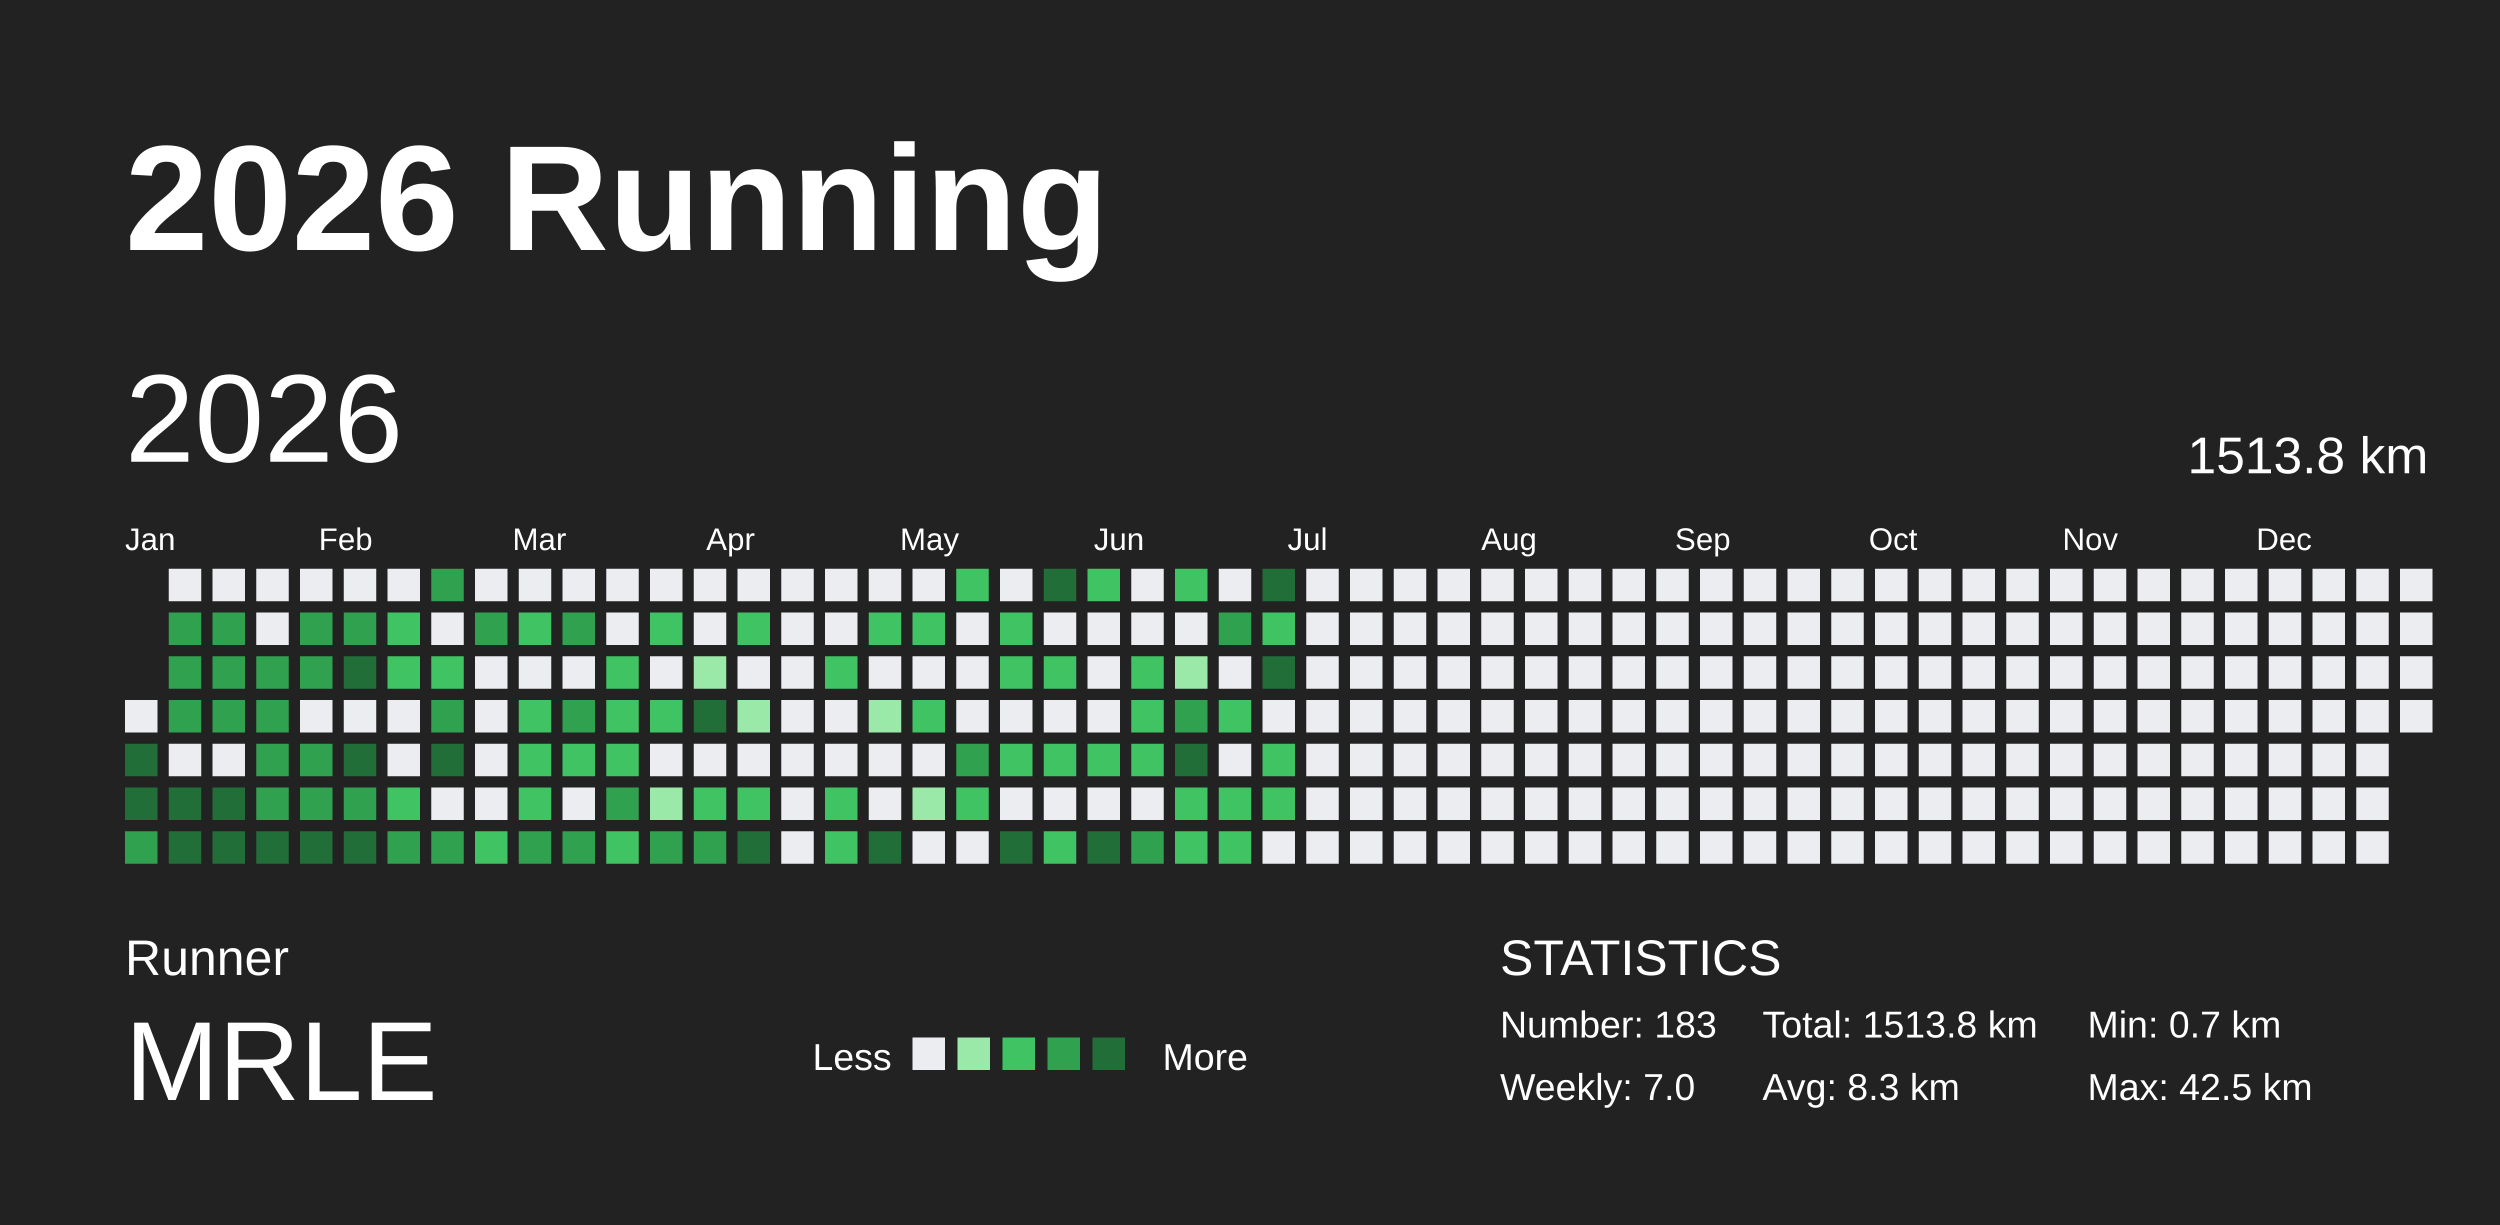
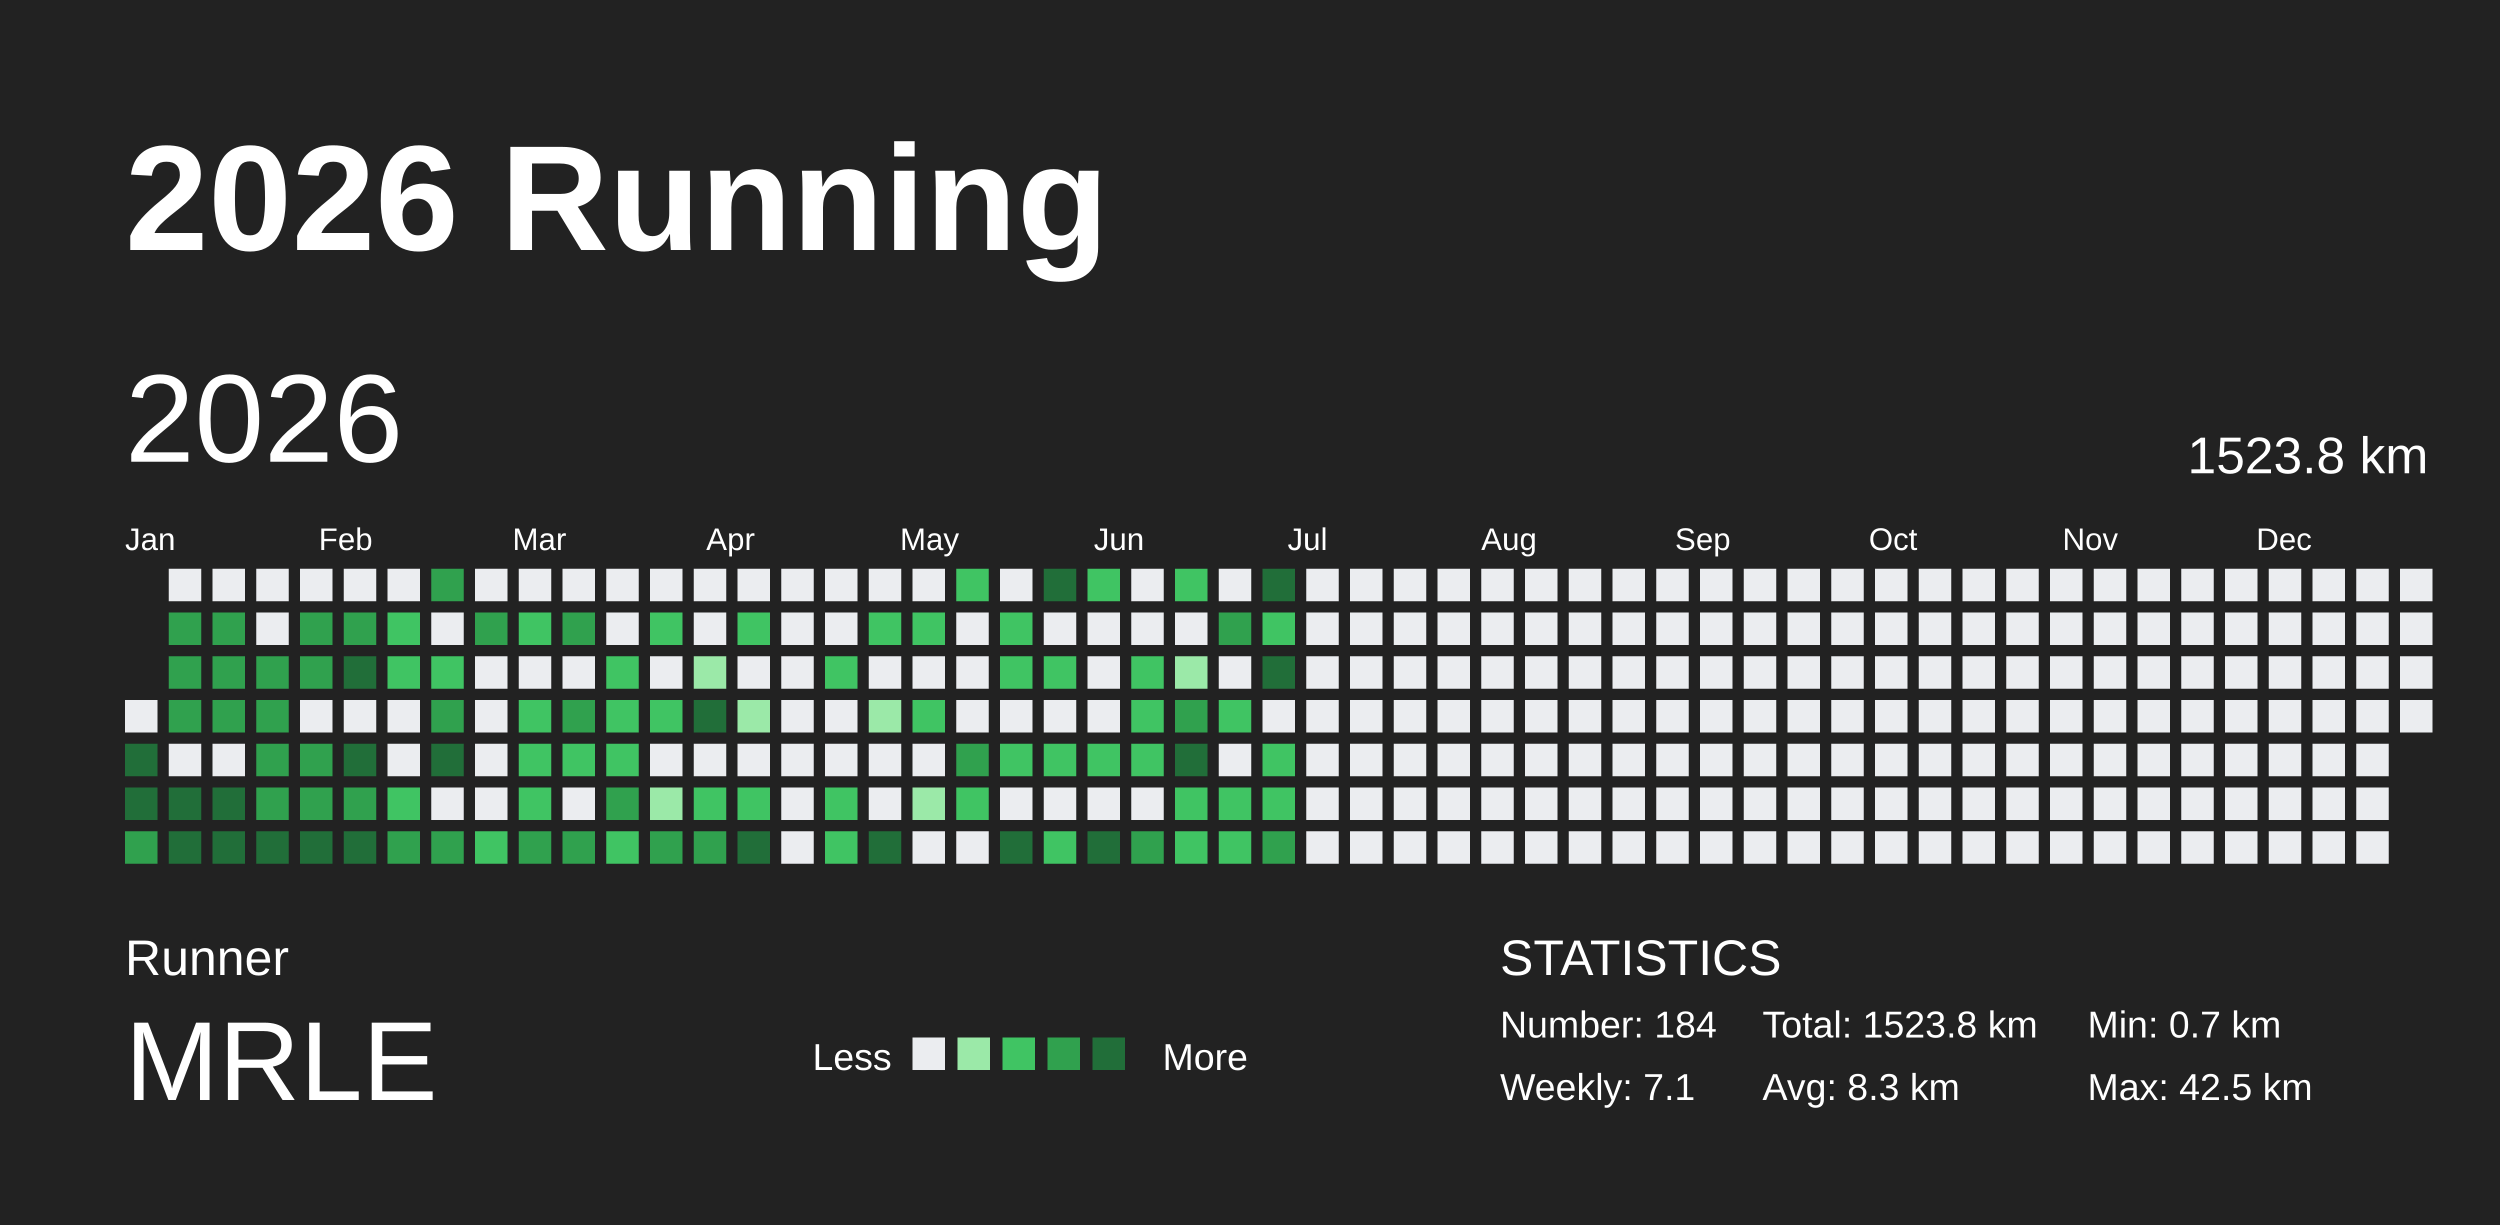
<svg xmlns="http://www.w3.org/2000/svg" baseProfile="full" height="98mm" version="1.1" viewBox="0,0,200,98" width="200mm">
  <defs />
  <rect fill="#222222" height="98" width="200" x="0" y="0" />
  <text fill="#FFFFFF" style="font-size:12px; font-family:Arial; font-weight:bold;" x="10" y="20">2026 Running</text>
  <text fill="#FFFFFF" style="font-size:4px; font-family:Arial" x="10" y="78">Runner</text>
  <text fill="#FFFFFF" style="font-size:9px; font-family:Arial" x="10" y="88">MRLE</text>
  <text fill="#FFFFFF" style="font-size:3px; font-family:Arial" x="65" y="85.6">Less</text>
  <rect fill="#ebedf0" height="2.6" width="2.6" x="73" y="83" />
  <rect fill="#9be9a8" height="2.6" width="2.6" x="76.6" y="83" />
  <rect fill="#40c463" height="2.6" width="2.6" x="80.2" y="83" />
  <rect fill="#30a14e" height="2.6" width="2.6" x="83.8" y="83" />
  <rect fill="#216e39" height="2.6" width="2.6" x="87.4" y="83" />
  <text fill="#FFFFFF" style="font-size:3px; font-family:Arial" x="93" y="85.6">More</text>
  <text fill="#FFFFFF" style="font-size:4px; font-family:Arial" x="120" y="78">STATISTICS</text>
-   <text fill="#FFFFFF" style="font-size:3px; font-family:Arial" x="120" y="83">Number: 183</text>
-   <text fill="#FFFFFF" style="font-size:3px; font-family:Arial" x="120" y="88">Weekly: 7.0</text>
-   <text fill="#FFFFFF" style="font-size:3px; font-family:Arial" x="141" y="83">Total: 1513.8 km</text>
+   <text fill="#FFFFFF" style="font-size:3px; font-family:Arial" x="120" y="83">Number: 184</text>
+   <text fill="#FFFFFF" style="font-size:3px; font-family:Arial" x="120" y="88">Weekly: 7.1</text>
+   <text fill="#FFFFFF" style="font-size:3px; font-family:Arial" x="141" y="83">Total: 1523.8 km</text>
  <text fill="#FFFFFF" style="font-size:3px; font-family:Arial" x="141" y="88">Avg: 8.3 km</text>
  <text fill="#FFFFFF" style="font-size:3px; font-family:Arial" x="167" y="83">Min: 0.7 km</text>
  <text fill="#FFFFFF" style="font-size:3px; font-family:Arial" x="167" y="88">Max: 42.5 km</text>
  <text dominant-baseline="hanging" fill="#FFFFFF" style="font-size:10.0px; font-family:Arial;" x="10" y="30">2026</text>
-   <text dominant-baseline="hanging" fill="#FFFFFF" style="font-size:4.125px; font-family:Arial;" x="175" y="35">1513.8 km</text>
+   <text dominant-baseline="hanging" fill="#FFFFFF" style="font-size:4.125px; font-family:Arial;" x="175" y="35">1523.8 km</text>
  <text fill="#FFFFFF" style="font-size:2.5px; font-family:Arial" x="10.0" y="44">Jan</text>
  <text fill="#FFFFFF" style="font-size:2.5px; font-family:Arial" x="25.5" y="44">Feb</text>
  <text fill="#FFFFFF" style="font-size:2.5px; font-family:Arial" x="41.0" y="44">Mar</text>
  <text fill="#FFFFFF" style="font-size:2.5px; font-family:Arial" x="56.5" y="44">Apr</text>
  <text fill="#FFFFFF" style="font-size:2.5px; font-family:Arial" x="72.0" y="44">May</text>
  <text fill="#FFFFFF" style="font-size:2.5px; font-family:Arial" x="87.5" y="44">Jun</text>
  <text fill="#FFFFFF" style="font-size:2.5px; font-family:Arial" x="103.0" y="44">Jul</text>
  <text fill="#FFFFFF" style="font-size:2.5px; font-family:Arial" x="118.5" y="44">Aug</text>
  <text fill="#FFFFFF" style="font-size:2.5px; font-family:Arial" x="134.0" y="44">Sep</text>
  <text fill="#FFFFFF" style="font-size:2.5px; font-family:Arial" x="149.5" y="44">Oct</text>
  <text fill="#FFFFFF" style="font-size:2.5px; font-family:Arial" x="165.0" y="44">Nov</text>
  <text fill="#FFFFFF" style="font-size:2.5px; font-family:Arial" x="180.5" y="44">Dec</text>
  <rect fill="#ebedf0" height="2.6" width="2.6" x="10.0" y="56.0" />
  <rect fill="#216e39" height="2.6" width="2.6" x="10.0" y="59.5" />
  <rect fill="#216e39" height="2.6" width="2.6" x="10.0" y="63.0" />
  <rect fill="#30a14e" height="2.6" width="2.6" x="10.0" y="66.5" />
  <rect fill="#ebedf0" height="2.6" width="2.6" x="13.5" y="45.5" />
  <rect fill="#30a14e" height="2.6" width="2.6" x="13.5" y="49.0" />
  <rect fill="#30a14e" height="2.6" width="2.6" x="13.5" y="52.5" />
  <rect fill="#30a14e" height="2.6" width="2.6" x="13.5" y="56.0" />
  <rect fill="#ebedf0" height="2.6" width="2.6" x="13.5" y="59.5" />
  <rect fill="#216e39" height="2.6" width="2.6" x="13.5" y="63.0" />
  <rect fill="#216e39" height="2.6" width="2.6" x="13.5" y="66.5" />
  <rect fill="#ebedf0" height="2.6" width="2.6" x="17.0" y="45.5" />
  <rect fill="#30a14e" height="2.6" width="2.6" x="17.0" y="49.0" />
  <rect fill="#30a14e" height="2.6" width="2.6" x="17.0" y="52.5" />
  <rect fill="#30a14e" height="2.6" width="2.6" x="17.0" y="56.0" />
  <rect fill="#ebedf0" height="2.6" width="2.6" x="17.0" y="59.5" />
  <rect fill="#216e39" height="2.6" width="2.6" x="17.0" y="63.0" />
  <rect fill="#216e39" height="2.6" width="2.6" x="17.0" y="66.5" />
  <rect fill="#ebedf0" height="2.6" width="2.6" x="20.5" y="45.5" />
  <rect fill="#ebedf0" height="2.6" width="2.6" x="20.5" y="49.0" />
  <rect fill="#30a14e" height="2.6" width="2.6" x="20.5" y="52.5" />
  <rect fill="#30a14e" height="2.6" width="2.6" x="20.5" y="56.0" />
  <rect fill="#30a14e" height="2.6" width="2.6" x="20.5" y="59.5" />
  <rect fill="#30a14e" height="2.6" width="2.6" x="20.5" y="63.0" />
  <rect fill="#216e39" height="2.6" width="2.6" x="20.5" y="66.5" />
  <rect fill="#ebedf0" height="2.6" width="2.6" x="24.0" y="45.5" />
  <rect fill="#30a14e" height="2.6" width="2.6" x="24.0" y="49.0" />
  <rect fill="#30a14e" height="2.6" width="2.6" x="24.0" y="52.5" />
  <rect fill="#ebedf0" height="2.6" width="2.6" x="24.0" y="56.0" />
  <rect fill="#30a14e" height="2.6" width="2.6" x="24.0" y="59.5" />
  <rect fill="#30a14e" height="2.6" width="2.6" x="24.0" y="63.0" />
  <rect fill="#216e39" height="2.6" width="2.6" x="24.0" y="66.5" />
  <rect fill="#ebedf0" height="2.6" width="2.6" x="27.5" y="45.5" />
  <rect fill="#30a14e" height="2.6" width="2.6" x="27.5" y="49.0" />
  <rect fill="#216e39" height="2.6" width="2.6" x="27.5" y="52.5" />
  <rect fill="#ebedf0" height="2.6" width="2.6" x="27.5" y="56.0" />
  <rect fill="#216e39" height="2.6" width="2.6" x="27.5" y="59.5" />
  <rect fill="#30a14e" height="2.6" width="2.6" x="27.5" y="63.0" />
  <rect fill="#216e39" height="2.6" width="2.6" x="27.5" y="66.5" />
  <rect fill="#ebedf0" height="2.6" width="2.6" x="31.0" y="45.5" />
  <rect fill="#40c463" height="2.6" width="2.6" x="31.0" y="49.0" />
  <rect fill="#40c463" height="2.6" width="2.6" x="31.0" y="52.5" />
  <rect fill="#ebedf0" height="2.6" width="2.6" x="31.0" y="56.0" />
  <rect fill="#ebedf0" height="2.6" width="2.6" x="31.0" y="59.5" />
  <rect fill="#40c463" height="2.6" width="2.6" x="31.0" y="63.0" />
  <rect fill="#30a14e" height="2.6" width="2.6" x="31.0" y="66.5" />
  <rect fill="#30a14e" height="2.6" width="2.6" x="34.5" y="45.5" />
  <rect fill="#ebedf0" height="2.6" width="2.6" x="34.5" y="49.0" />
  <rect fill="#40c463" height="2.6" width="2.6" x="34.5" y="52.5" />
  <rect fill="#30a14e" height="2.6" width="2.6" x="34.5" y="56.0" />
  <rect fill="#216e39" height="2.6" width="2.6" x="34.5" y="59.5" />
  <rect fill="#ebedf0" height="2.6" width="2.6" x="34.5" y="63.0" />
  <rect fill="#30a14e" height="2.6" width="2.6" x="34.5" y="66.5" />
  <rect fill="#ebedf0" height="2.6" width="2.6" x="38.0" y="45.5" />
  <rect fill="#30a14e" height="2.6" width="2.6" x="38.0" y="49.0" />
  <rect fill="#ebedf0" height="2.6" width="2.6" x="38.0" y="52.5" />
  <rect fill="#ebedf0" height="2.6" width="2.6" x="38.0" y="56.0" />
  <rect fill="#ebedf0" height="2.6" width="2.6" x="38.0" y="59.5" />
  <rect fill="#ebedf0" height="2.6" width="2.6" x="38.0" y="63.0" />
  <rect fill="#40c463" height="2.6" width="2.6" x="38.0" y="66.5" />
  <rect fill="#ebedf0" height="2.6" width="2.6" x="41.5" y="45.5" />
  <rect fill="#40c463" height="2.6" width="2.6" x="41.5" y="49.0" />
  <rect fill="#ebedf0" height="2.6" width="2.6" x="41.5" y="52.5" />
  <rect fill="#40c463" height="2.6" width="2.6" x="41.5" y="56.0" />
  <rect fill="#40c463" height="2.6" width="2.6" x="41.5" y="59.5" />
  <rect fill="#40c463" height="2.6" width="2.6" x="41.5" y="63.0" />
  <rect fill="#30a14e" height="2.6" width="2.6" x="41.5" y="66.5" />
  <rect fill="#ebedf0" height="2.6" width="2.6" x="45.0" y="45.5" />
  <rect fill="#30a14e" height="2.6" width="2.6" x="45.0" y="49.0" />
  <rect fill="#ebedf0" height="2.6" width="2.6" x="45.0" y="52.5" />
  <rect fill="#30a14e" height="2.6" width="2.6" x="45.0" y="56.0" />
  <rect fill="#40c463" height="2.6" width="2.6" x="45.0" y="59.5" />
  <rect fill="#ebedf0" height="2.6" width="2.6" x="45.0" y="63.0" />
  <rect fill="#30a14e" height="2.6" width="2.6" x="45.0" y="66.5" />
  <rect fill="#ebedf0" height="2.6" width="2.6" x="48.5" y="45.5" />
  <rect fill="#ebedf0" height="2.6" width="2.6" x="48.5" y="49.0" />
  <rect fill="#40c463" height="2.6" width="2.6" x="48.5" y="52.5" />
  <rect fill="#40c463" height="2.6" width="2.6" x="48.5" y="56.0" />
  <rect fill="#40c463" height="2.6" width="2.6" x="48.5" y="59.5" />
  <rect fill="#30a14e" height="2.6" width="2.6" x="48.5" y="63.0" />
  <rect fill="#40c463" height="2.6" width="2.6" x="48.5" y="66.5" />
  <rect fill="#ebedf0" height="2.6" width="2.6" x="52.0" y="45.5" />
  <rect fill="#40c463" height="2.6" width="2.6" x="52.0" y="49.0" />
  <rect fill="#ebedf0" height="2.6" width="2.6" x="52.0" y="52.5" />
  <rect fill="#40c463" height="2.6" width="2.6" x="52.0" y="56.0" />
  <rect fill="#ebedf0" height="2.6" width="2.6" x="52.0" y="59.5" />
  <rect fill="#9be9a8" height="2.6" width="2.6" x="52.0" y="63.0" />
  <rect fill="#30a14e" height="2.6" width="2.6" x="52.0" y="66.5" />
  <rect fill="#ebedf0" height="2.6" width="2.6" x="55.5" y="45.5" />
  <rect fill="#ebedf0" height="2.6" width="2.6" x="55.5" y="49.0" />
  <rect fill="#9be9a8" height="2.6" width="2.6" x="55.5" y="52.5" />
  <rect fill="#216e39" height="2.6" width="2.6" x="55.5" y="56.0" />
  <rect fill="#ebedf0" height="2.6" width="2.6" x="55.5" y="59.5" />
  <rect fill="#40c463" height="2.6" width="2.6" x="55.5" y="63.0" />
  <rect fill="#30a14e" height="2.6" width="2.6" x="55.5" y="66.5" />
  <rect fill="#ebedf0" height="2.6" width="2.6" x="59.0" y="45.5" />
  <rect fill="#40c463" height="2.6" width="2.6" x="59.0" y="49.0" />
  <rect fill="#ebedf0" height="2.6" width="2.6" x="59.0" y="52.5" />
  <rect fill="#9be9a8" height="2.6" width="2.6" x="59.0" y="56.0" />
  <rect fill="#ebedf0" height="2.6" width="2.6" x="59.0" y="59.5" />
  <rect fill="#40c463" height="2.6" width="2.6" x="59.0" y="63.0" />
  <rect fill="#216e39" height="2.6" width="2.6" x="59.0" y="66.5" />
  <rect fill="#ebedf0" height="2.6" width="2.6" x="62.5" y="45.5" />
  <rect fill="#ebedf0" height="2.6" width="2.6" x="62.5" y="49.0" />
  <rect fill="#ebedf0" height="2.6" width="2.6" x="62.5" y="52.5" />
  <rect fill="#ebedf0" height="2.6" width="2.6" x="62.5" y="56.0" />
  <rect fill="#ebedf0" height="2.6" width="2.6" x="62.5" y="59.5" />
  <rect fill="#ebedf0" height="2.6" width="2.6" x="62.5" y="63.0" />
  <rect fill="#ebedf0" height="2.6" width="2.6" x="62.5" y="66.5" />
  <rect fill="#ebedf0" height="2.6" width="2.6" x="66.0" y="45.5" />
  <rect fill="#ebedf0" height="2.6" width="2.6" x="66.0" y="49.0" />
  <rect fill="#40c463" height="2.6" width="2.6" x="66.0" y="52.5" />
  <rect fill="#ebedf0" height="2.6" width="2.6" x="66.0" y="56.0" />
  <rect fill="#ebedf0" height="2.6" width="2.6" x="66.0" y="59.5" />
  <rect fill="#40c463" height="2.6" width="2.6" x="66.0" y="63.0" />
  <rect fill="#40c463" height="2.6" width="2.6" x="66.0" y="66.5" />
  <rect fill="#ebedf0" height="2.6" width="2.6" x="69.5" y="45.5" />
  <rect fill="#40c463" height="2.6" width="2.6" x="69.5" y="49.0" />
  <rect fill="#ebedf0" height="2.6" width="2.6" x="69.5" y="52.5" />
  <rect fill="#9be9a8" height="2.6" width="2.6" x="69.5" y="56.0" />
  <rect fill="#ebedf0" height="2.6" width="2.6" x="69.5" y="59.5" />
  <rect fill="#ebedf0" height="2.6" width="2.6" x="69.5" y="63.0" />
  <rect fill="#216e39" height="2.6" width="2.6" x="69.5" y="66.5" />
  <rect fill="#ebedf0" height="2.6" width="2.6" x="73.0" y="45.5" />
  <rect fill="#40c463" height="2.6" width="2.6" x="73.0" y="49.0" />
  <rect fill="#ebedf0" height="2.6" width="2.6" x="73.0" y="52.5" />
  <rect fill="#40c463" height="2.6" width="2.6" x="73.0" y="56.0" />
  <rect fill="#ebedf0" height="2.6" width="2.6" x="73.0" y="59.5" />
  <rect fill="#9be9a8" height="2.6" width="2.6" x="73.0" y="63.0" />
  <rect fill="#ebedf0" height="2.6" width="2.6" x="73.0" y="66.5" />
  <rect fill="#40c463" height="2.6" width="2.6" x="76.5" y="45.5" />
  <rect fill="#ebedf0" height="2.6" width="2.6" x="76.5" y="49.0" />
  <rect fill="#ebedf0" height="2.6" width="2.6" x="76.5" y="52.5" />
  <rect fill="#ebedf0" height="2.6" width="2.6" x="76.5" y="56.0" />
  <rect fill="#30a14e" height="2.6" width="2.6" x="76.5" y="59.5" />
  <rect fill="#40c463" height="2.6" width="2.6" x="76.5" y="63.0" />
  <rect fill="#ebedf0" height="2.6" width="2.6" x="76.5" y="66.5" />
  <rect fill="#ebedf0" height="2.6" width="2.6" x="80.0" y="45.5" />
  <rect fill="#40c463" height="2.6" width="2.6" x="80.0" y="49.0" />
  <rect fill="#40c463" height="2.6" width="2.6" x="80.0" y="52.5" />
  <rect fill="#ebedf0" height="2.6" width="2.6" x="80.0" y="56.0" />
  <rect fill="#40c463" height="2.6" width="2.6" x="80.0" y="59.5" />
  <rect fill="#ebedf0" height="2.6" width="2.6" x="80.0" y="63.0" />
  <rect fill="#216e39" height="2.6" width="2.6" x="80.0" y="66.5" />
  <rect fill="#216e39" height="2.6" width="2.6" x="83.5" y="45.5" />
  <rect fill="#ebedf0" height="2.6" width="2.6" x="83.5" y="49.0" />
  <rect fill="#40c463" height="2.6" width="2.6" x="83.5" y="52.5" />
  <rect fill="#ebedf0" height="2.6" width="2.6" x="83.5" y="56.0" />
  <rect fill="#40c463" height="2.6" width="2.6" x="83.5" y="59.5" />
  <rect fill="#ebedf0" height="2.6" width="2.6" x="83.5" y="63.0" />
  <rect fill="#40c463" height="2.6" width="2.6" x="83.5" y="66.5" />
  <rect fill="#40c463" height="2.6" width="2.6" x="87.0" y="45.5" />
  <rect fill="#ebedf0" height="2.6" width="2.6" x="87.0" y="49.0" />
  <rect fill="#ebedf0" height="2.6" width="2.6" x="87.0" y="52.5" />
  <rect fill="#ebedf0" height="2.6" width="2.6" x="87.0" y="56.0" />
  <rect fill="#40c463" height="2.6" width="2.6" x="87.0" y="59.5" />
  <rect fill="#ebedf0" height="2.6" width="2.6" x="87.0" y="63.0" />
  <rect fill="#216e39" height="2.6" width="2.6" x="87.0" y="66.5" />
  <rect fill="#ebedf0" height="2.6" width="2.6" x="90.5" y="45.5" />
  <rect fill="#ebedf0" height="2.6" width="2.6" x="90.5" y="49.0" />
  <rect fill="#40c463" height="2.6" width="2.6" x="90.5" y="52.5" />
  <rect fill="#40c463" height="2.6" width="2.6" x="90.5" y="56.0" />
  <rect fill="#40c463" height="2.6" width="2.6" x="90.5" y="59.5" />
  <rect fill="#ebedf0" height="2.6" width="2.6" x="90.5" y="63.0" />
  <rect fill="#30a14e" height="2.6" width="2.6" x="90.5" y="66.5" />
  <rect fill="#40c463" height="2.6" width="2.6" x="94.0" y="45.5" />
  <rect fill="#ebedf0" height="2.6" width="2.6" x="94.0" y="49.0" />
  <rect fill="#9be9a8" height="2.6" width="2.6" x="94.0" y="52.5" />
  <rect fill="#30a14e" height="2.6" width="2.6" x="94.0" y="56.0" />
  <rect fill="#216e39" height="2.6" width="2.6" x="94.0" y="59.5" />
  <rect fill="#40c463" height="2.6" width="2.6" x="94.0" y="63.0" />
  <rect fill="#40c463" height="2.6" width="2.6" x="94.0" y="66.5" />
  <rect fill="#ebedf0" height="2.6" width="2.6" x="97.5" y="45.5" />
  <rect fill="#30a14e" height="2.6" width="2.6" x="97.5" y="49.0" />
  <rect fill="#ebedf0" height="2.6" width="2.6" x="97.5" y="52.5" />
  <rect fill="#40c463" height="2.6" width="2.6" x="97.5" y="56.0" />
  <rect fill="#ebedf0" height="2.6" width="2.6" x="97.5" y="59.5" />
  <rect fill="#40c463" height="2.6" width="2.6" x="97.5" y="63.0" />
  <rect fill="#40c463" height="2.6" width="2.6" x="97.5" y="66.5" />
  <rect fill="#216e39" height="2.6" width="2.6" x="101.0" y="45.5" />
  <rect fill="#40c463" height="2.6" width="2.6" x="101.0" y="49.0" />
  <rect fill="#216e39" height="2.6" width="2.6" x="101.0" y="52.5" />
  <rect fill="#ebedf0" height="2.6" width="2.6" x="101.0" y="56.0" />
  <rect fill="#40c463" height="2.6" width="2.6" x="101.0" y="59.5" />
  <rect fill="#40c463" height="2.6" width="2.6" x="101.0" y="63.0" />
-   <rect fill="#ebedf0" height="2.6" width="2.6" x="101.0" y="66.5" />
+   <rect fill="#30a14e" height="2.6" width="2.6" x="101.0" y="66.5" />
  <rect fill="#ebedf0" height="2.6" width="2.6" x="104.5" y="45.5" />
  <rect fill="#ebedf0" height="2.6" width="2.6" x="104.5" y="49.0" />
  <rect fill="#ebedf0" height="2.6" width="2.6" x="104.5" y="52.5" />
  <rect fill="#ebedf0" height="2.6" width="2.6" x="104.5" y="56.0" />
  <rect fill="#ebedf0" height="2.6" width="2.6" x="104.5" y="59.5" />
  <rect fill="#ebedf0" height="2.6" width="2.6" x="104.5" y="63.0" />
  <rect fill="#ebedf0" height="2.6" width="2.6" x="104.5" y="66.5" />
  <rect fill="#ebedf0" height="2.6" width="2.6" x="108.0" y="45.5" />
  <rect fill="#ebedf0" height="2.6" width="2.6" x="108.0" y="49.0" />
  <rect fill="#ebedf0" height="2.6" width="2.6" x="108.0" y="52.5" />
  <rect fill="#ebedf0" height="2.6" width="2.6" x="108.0" y="56.0" />
  <rect fill="#ebedf0" height="2.6" width="2.6" x="108.0" y="59.5" />
  <rect fill="#ebedf0" height="2.6" width="2.6" x="108.0" y="63.0" />
  <rect fill="#ebedf0" height="2.6" width="2.6" x="108.0" y="66.5" />
  <rect fill="#ebedf0" height="2.6" width="2.6" x="111.5" y="45.5" />
  <rect fill="#ebedf0" height="2.6" width="2.6" x="111.5" y="49.0" />
  <rect fill="#ebedf0" height="2.6" width="2.6" x="111.5" y="52.5" />
  <rect fill="#ebedf0" height="2.6" width="2.6" x="111.5" y="56.0" />
  <rect fill="#ebedf0" height="2.6" width="2.6" x="111.5" y="59.5" />
  <rect fill="#ebedf0" height="2.6" width="2.6" x="111.5" y="63.0" />
  <rect fill="#ebedf0" height="2.6" width="2.6" x="111.5" y="66.5" />
  <rect fill="#ebedf0" height="2.6" width="2.6" x="115.0" y="45.5" />
  <rect fill="#ebedf0" height="2.6" width="2.6" x="115.0" y="49.0" />
  <rect fill="#ebedf0" height="2.6" width="2.6" x="115.0" y="52.5" />
  <rect fill="#ebedf0" height="2.6" width="2.6" x="115.0" y="56.0" />
  <rect fill="#ebedf0" height="2.6" width="2.6" x="115.0" y="59.5" />
  <rect fill="#ebedf0" height="2.6" width="2.6" x="115.0" y="63.0" />
  <rect fill="#ebedf0" height="2.6" width="2.6" x="115.0" y="66.5" />
  <rect fill="#ebedf0" height="2.6" width="2.6" x="118.5" y="45.5" />
  <rect fill="#ebedf0" height="2.6" width="2.6" x="118.5" y="49.0" />
  <rect fill="#ebedf0" height="2.6" width="2.6" x="118.5" y="52.5" />
  <rect fill="#ebedf0" height="2.6" width="2.6" x="118.5" y="56.0" />
  <rect fill="#ebedf0" height="2.6" width="2.6" x="118.5" y="59.5" />
  <rect fill="#ebedf0" height="2.6" width="2.6" x="118.5" y="63.0" />
  <rect fill="#ebedf0" height="2.6" width="2.6" x="118.5" y="66.5" />
  <rect fill="#ebedf0" height="2.6" width="2.6" x="122.0" y="45.5" />
  <rect fill="#ebedf0" height="2.6" width="2.6" x="122.0" y="49.0" />
  <rect fill="#ebedf0" height="2.6" width="2.6" x="122.0" y="52.5" />
  <rect fill="#ebedf0" height="2.6" width="2.6" x="122.0" y="56.0" />
  <rect fill="#ebedf0" height="2.6" width="2.6" x="122.0" y="59.5" />
  <rect fill="#ebedf0" height="2.6" width="2.6" x="122.0" y="63.0" />
  <rect fill="#ebedf0" height="2.6" width="2.6" x="122.0" y="66.5" />
  <rect fill="#ebedf0" height="2.6" width="2.6" x="125.5" y="45.5" />
  <rect fill="#ebedf0" height="2.6" width="2.6" x="125.5" y="49.0" />
  <rect fill="#ebedf0" height="2.6" width="2.6" x="125.5" y="52.5" />
  <rect fill="#ebedf0" height="2.6" width="2.6" x="125.5" y="56.0" />
  <rect fill="#ebedf0" height="2.6" width="2.6" x="125.5" y="59.5" />
  <rect fill="#ebedf0" height="2.6" width="2.6" x="125.5" y="63.0" />
  <rect fill="#ebedf0" height="2.6" width="2.6" x="125.5" y="66.5" />
  <rect fill="#ebedf0" height="2.6" width="2.6" x="129.0" y="45.5" />
  <rect fill="#ebedf0" height="2.6" width="2.6" x="129.0" y="49.0" />
  <rect fill="#ebedf0" height="2.6" width="2.6" x="129.0" y="52.5" />
  <rect fill="#ebedf0" height="2.6" width="2.6" x="129.0" y="56.0" />
  <rect fill="#ebedf0" height="2.6" width="2.6" x="129.0" y="59.5" />
  <rect fill="#ebedf0" height="2.6" width="2.6" x="129.0" y="63.0" />
  <rect fill="#ebedf0" height="2.6" width="2.6" x="129.0" y="66.5" />
  <rect fill="#ebedf0" height="2.6" width="2.6" x="132.5" y="45.5" />
  <rect fill="#ebedf0" height="2.6" width="2.6" x="132.5" y="49.0" />
  <rect fill="#ebedf0" height="2.6" width="2.6" x="132.5" y="52.5" />
  <rect fill="#ebedf0" height="2.6" width="2.6" x="132.5" y="56.0" />
  <rect fill="#ebedf0" height="2.6" width="2.6" x="132.5" y="59.5" />
  <rect fill="#ebedf0" height="2.6" width="2.6" x="132.5" y="63.0" />
  <rect fill="#ebedf0" height="2.6" width="2.6" x="132.5" y="66.5" />
  <rect fill="#ebedf0" height="2.6" width="2.6" x="136.0" y="45.5" />
  <rect fill="#ebedf0" height="2.6" width="2.6" x="136.0" y="49.0" />
  <rect fill="#ebedf0" height="2.6" width="2.6" x="136.0" y="52.5" />
  <rect fill="#ebedf0" height="2.6" width="2.6" x="136.0" y="56.0" />
  <rect fill="#ebedf0" height="2.6" width="2.6" x="136.0" y="59.5" />
  <rect fill="#ebedf0" height="2.6" width="2.6" x="136.0" y="63.0" />
  <rect fill="#ebedf0" height="2.6" width="2.6" x="136.0" y="66.5" />
  <rect fill="#ebedf0" height="2.6" width="2.6" x="139.5" y="45.5" />
  <rect fill="#ebedf0" height="2.6" width="2.6" x="139.5" y="49.0" />
  <rect fill="#ebedf0" height="2.6" width="2.6" x="139.5" y="52.5" />
  <rect fill="#ebedf0" height="2.6" width="2.6" x="139.5" y="56.0" />
  <rect fill="#ebedf0" height="2.6" width="2.6" x="139.5" y="59.5" />
  <rect fill="#ebedf0" height="2.6" width="2.6" x="139.5" y="63.0" />
  <rect fill="#ebedf0" height="2.6" width="2.6" x="139.5" y="66.5" />
  <rect fill="#ebedf0" height="2.6" width="2.6" x="143.0" y="45.5" />
  <rect fill="#ebedf0" height="2.6" width="2.6" x="143.0" y="49.0" />
  <rect fill="#ebedf0" height="2.6" width="2.6" x="143.0" y="52.5" />
  <rect fill="#ebedf0" height="2.6" width="2.6" x="143.0" y="56.0" />
  <rect fill="#ebedf0" height="2.6" width="2.6" x="143.0" y="59.5" />
  <rect fill="#ebedf0" height="2.6" width="2.6" x="143.0" y="63.0" />
  <rect fill="#ebedf0" height="2.6" width="2.6" x="143.0" y="66.5" />
  <rect fill="#ebedf0" height="2.6" width="2.6" x="146.5" y="45.5" />
  <rect fill="#ebedf0" height="2.6" width="2.6" x="146.5" y="49.0" />
  <rect fill="#ebedf0" height="2.6" width="2.6" x="146.5" y="52.5" />
  <rect fill="#ebedf0" height="2.6" width="2.6" x="146.5" y="56.0" />
  <rect fill="#ebedf0" height="2.6" width="2.6" x="146.5" y="59.5" />
  <rect fill="#ebedf0" height="2.6" width="2.6" x="146.5" y="63.0" />
  <rect fill="#ebedf0" height="2.6" width="2.6" x="146.5" y="66.5" />
  <rect fill="#ebedf0" height="2.6" width="2.6" x="150.0" y="45.5" />
  <rect fill="#ebedf0" height="2.6" width="2.6" x="150.0" y="49.0" />
  <rect fill="#ebedf0" height="2.6" width="2.6" x="150.0" y="52.5" />
  <rect fill="#ebedf0" height="2.6" width="2.6" x="150.0" y="56.0" />
  <rect fill="#ebedf0" height="2.6" width="2.6" x="150.0" y="59.5" />
  <rect fill="#ebedf0" height="2.6" width="2.6" x="150.0" y="63.0" />
  <rect fill="#ebedf0" height="2.6" width="2.6" x="150.0" y="66.5" />
  <rect fill="#ebedf0" height="2.6" width="2.6" x="153.5" y="45.5" />
  <rect fill="#ebedf0" height="2.6" width="2.6" x="153.5" y="49.0" />
  <rect fill="#ebedf0" height="2.6" width="2.6" x="153.5" y="52.5" />
  <rect fill="#ebedf0" height="2.6" width="2.6" x="153.5" y="56.0" />
  <rect fill="#ebedf0" height="2.6" width="2.6" x="153.5" y="59.5" />
  <rect fill="#ebedf0" height="2.6" width="2.6" x="153.5" y="63.0" />
  <rect fill="#ebedf0" height="2.6" width="2.6" x="153.5" y="66.5" />
  <rect fill="#ebedf0" height="2.6" width="2.6" x="157.0" y="45.5" />
  <rect fill="#ebedf0" height="2.6" width="2.6" x="157.0" y="49.0" />
  <rect fill="#ebedf0" height="2.6" width="2.6" x="157.0" y="52.5" />
  <rect fill="#ebedf0" height="2.6" width="2.6" x="157.0" y="56.0" />
  <rect fill="#ebedf0" height="2.6" width="2.6" x="157.0" y="59.5" />
  <rect fill="#ebedf0" height="2.6" width="2.6" x="157.0" y="63.0" />
  <rect fill="#ebedf0" height="2.6" width="2.6" x="157.0" y="66.5" />
  <rect fill="#ebedf0" height="2.6" width="2.6" x="160.5" y="45.5" />
  <rect fill="#ebedf0" height="2.6" width="2.6" x="160.5" y="49.0" />
  <rect fill="#ebedf0" height="2.6" width="2.6" x="160.5" y="52.5" />
  <rect fill="#ebedf0" height="2.6" width="2.6" x="160.5" y="56.0" />
  <rect fill="#ebedf0" height="2.6" width="2.6" x="160.5" y="59.5" />
  <rect fill="#ebedf0" height="2.6" width="2.6" x="160.5" y="63.0" />
  <rect fill="#ebedf0" height="2.6" width="2.6" x="160.5" y="66.5" />
  <rect fill="#ebedf0" height="2.6" width="2.6" x="164.0" y="45.5" />
  <rect fill="#ebedf0" height="2.6" width="2.6" x="164.0" y="49.0" />
  <rect fill="#ebedf0" height="2.6" width="2.6" x="164.0" y="52.5" />
  <rect fill="#ebedf0" height="2.6" width="2.6" x="164.0" y="56.0" />
  <rect fill="#ebedf0" height="2.6" width="2.6" x="164.0" y="59.5" />
  <rect fill="#ebedf0" height="2.6" width="2.6" x="164.0" y="63.0" />
  <rect fill="#ebedf0" height="2.6" width="2.6" x="164.0" y="66.5" />
  <rect fill="#ebedf0" height="2.6" width="2.6" x="167.5" y="45.5" />
  <rect fill="#ebedf0" height="2.6" width="2.6" x="167.5" y="49.0" />
  <rect fill="#ebedf0" height="2.6" width="2.6" x="167.5" y="52.5" />
  <rect fill="#ebedf0" height="2.6" width="2.6" x="167.5" y="56.0" />
  <rect fill="#ebedf0" height="2.6" width="2.6" x="167.5" y="59.5" />
  <rect fill="#ebedf0" height="2.6" width="2.6" x="167.5" y="63.0" />
  <rect fill="#ebedf0" height="2.6" width="2.6" x="167.5" y="66.5" />
  <rect fill="#ebedf0" height="2.6" width="2.6" x="171.0" y="45.5" />
  <rect fill="#ebedf0" height="2.6" width="2.6" x="171.0" y="49.0" />
  <rect fill="#ebedf0" height="2.6" width="2.6" x="171.0" y="52.5" />
  <rect fill="#ebedf0" height="2.6" width="2.6" x="171.0" y="56.0" />
  <rect fill="#ebedf0" height="2.6" width="2.6" x="171.0" y="59.5" />
  <rect fill="#ebedf0" height="2.6" width="2.6" x="171.0" y="63.0" />
  <rect fill="#ebedf0" height="2.6" width="2.6" x="171.0" y="66.5" />
  <rect fill="#ebedf0" height="2.6" width="2.6" x="174.5" y="45.5" />
  <rect fill="#ebedf0" height="2.6" width="2.6" x="174.5" y="49.0" />
  <rect fill="#ebedf0" height="2.6" width="2.6" x="174.5" y="52.5" />
  <rect fill="#ebedf0" height="2.6" width="2.6" x="174.5" y="56.0" />
  <rect fill="#ebedf0" height="2.6" width="2.6" x="174.5" y="59.5" />
  <rect fill="#ebedf0" height="2.6" width="2.6" x="174.5" y="63.0" />
  <rect fill="#ebedf0" height="2.6" width="2.6" x="174.5" y="66.5" />
  <rect fill="#ebedf0" height="2.6" width="2.6" x="178.0" y="45.5" />
  <rect fill="#ebedf0" height="2.6" width="2.6" x="178.0" y="49.0" />
  <rect fill="#ebedf0" height="2.6" width="2.6" x="178.0" y="52.5" />
  <rect fill="#ebedf0" height="2.6" width="2.6" x="178.0" y="56.0" />
  <rect fill="#ebedf0" height="2.6" width="2.6" x="178.0" y="59.5" />
  <rect fill="#ebedf0" height="2.6" width="2.6" x="178.0" y="63.0" />
  <rect fill="#ebedf0" height="2.6" width="2.6" x="178.0" y="66.5" />
  <rect fill="#ebedf0" height="2.6" width="2.6" x="181.5" y="45.5" />
  <rect fill="#ebedf0" height="2.6" width="2.6" x="181.5" y="49.0" />
  <rect fill="#ebedf0" height="2.6" width="2.6" x="181.5" y="52.5" />
  <rect fill="#ebedf0" height="2.6" width="2.6" x="181.5" y="56.0" />
  <rect fill="#ebedf0" height="2.6" width="2.6" x="181.5" y="59.5" />
  <rect fill="#ebedf0" height="2.6" width="2.6" x="181.5" y="63.0" />
  <rect fill="#ebedf0" height="2.6" width="2.6" x="181.5" y="66.5" />
  <rect fill="#ebedf0" height="2.6" width="2.6" x="185.0" y="45.5" />
  <rect fill="#ebedf0" height="2.6" width="2.6" x="185.0" y="49.0" />
  <rect fill="#ebedf0" height="2.6" width="2.6" x="185.0" y="52.5" />
  <rect fill="#ebedf0" height="2.6" width="2.6" x="185.0" y="56.0" />
  <rect fill="#ebedf0" height="2.6" width="2.6" x="185.0" y="59.5" />
  <rect fill="#ebedf0" height="2.6" width="2.6" x="185.0" y="63.0" />
  <rect fill="#ebedf0" height="2.6" width="2.6" x="185.0" y="66.5" />
  <rect fill="#ebedf0" height="2.6" width="2.6" x="188.5" y="45.5" />
  <rect fill="#ebedf0" height="2.6" width="2.6" x="188.5" y="49.0" />
  <rect fill="#ebedf0" height="2.6" width="2.6" x="188.5" y="52.5" />
  <rect fill="#ebedf0" height="2.6" width="2.6" x="188.5" y="56.0" />
  <rect fill="#ebedf0" height="2.6" width="2.6" x="188.5" y="59.5" />
  <rect fill="#ebedf0" height="2.6" width="2.6" x="188.5" y="63.0" />
  <rect fill="#ebedf0" height="2.6" width="2.6" x="188.5" y="66.5" />
  <rect fill="#ebedf0" height="2.6" width="2.6" x="192.0" y="45.5" />
  <rect fill="#ebedf0" height="2.6" width="2.6" x="192.0" y="49.0" />
  <rect fill="#ebedf0" height="2.6" width="2.6" x="192.0" y="52.5" />
  <rect fill="#ebedf0" height="2.6" width="2.6" x="192.0" y="56.0" />
</svg>
